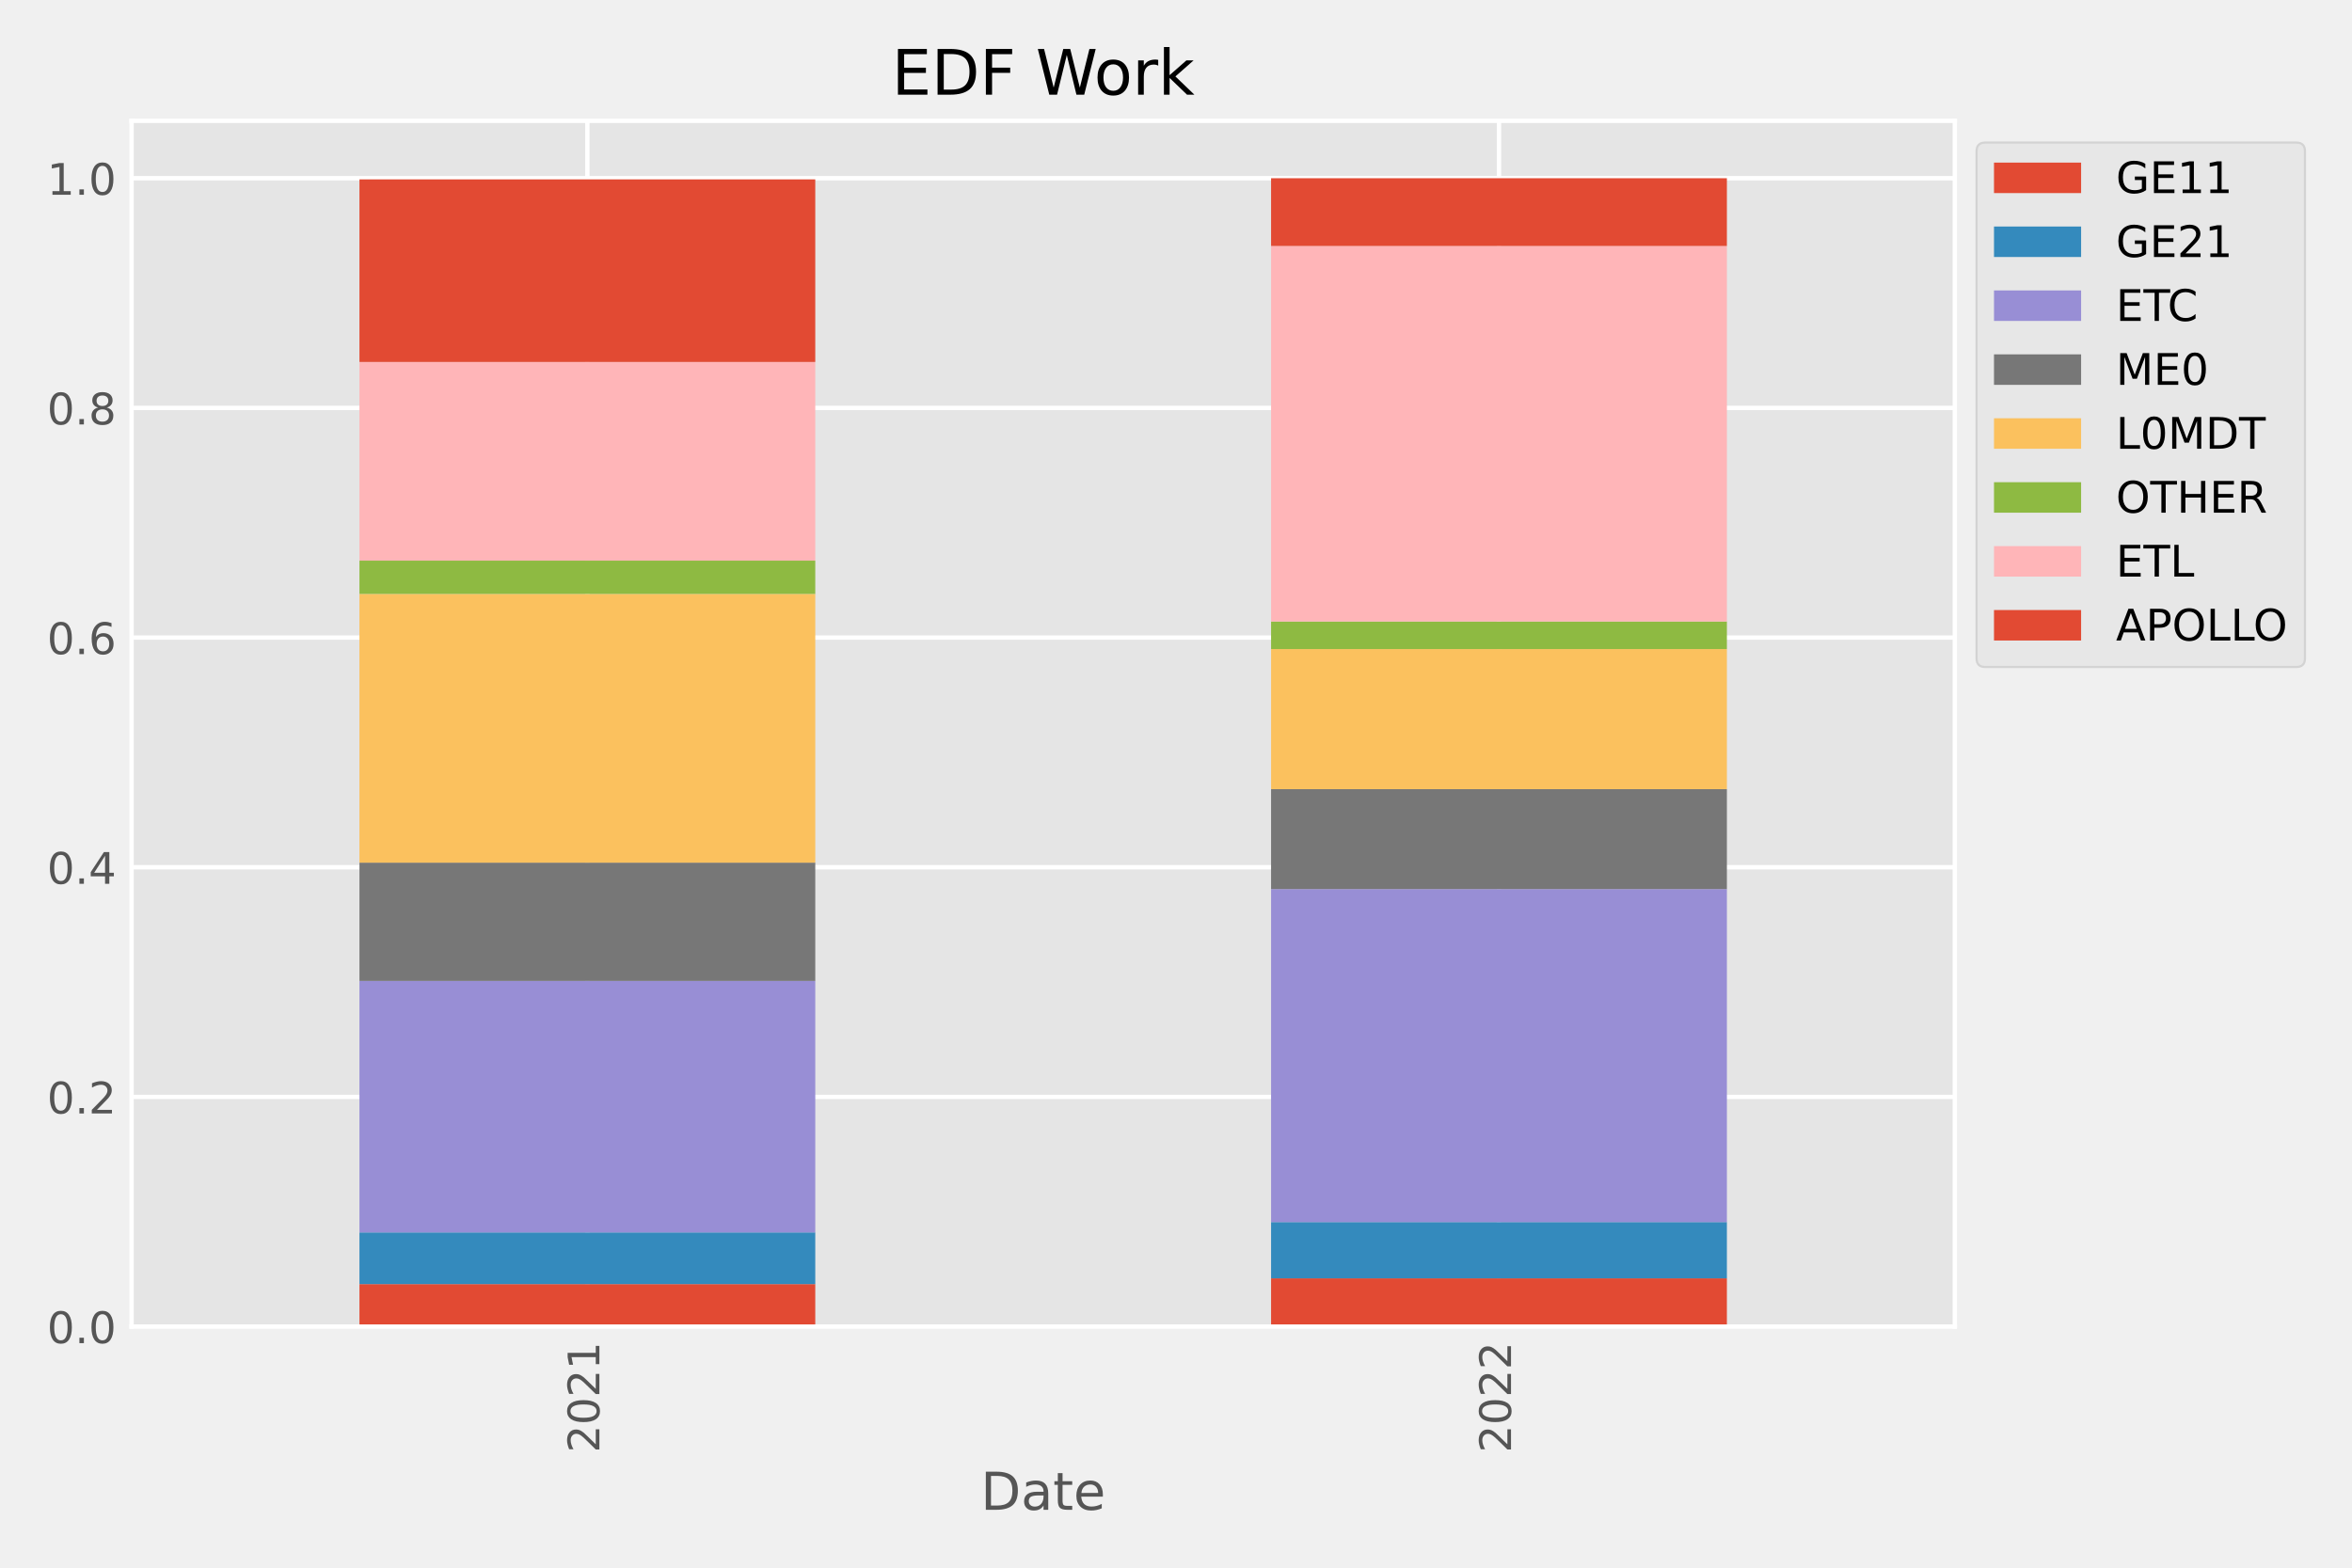
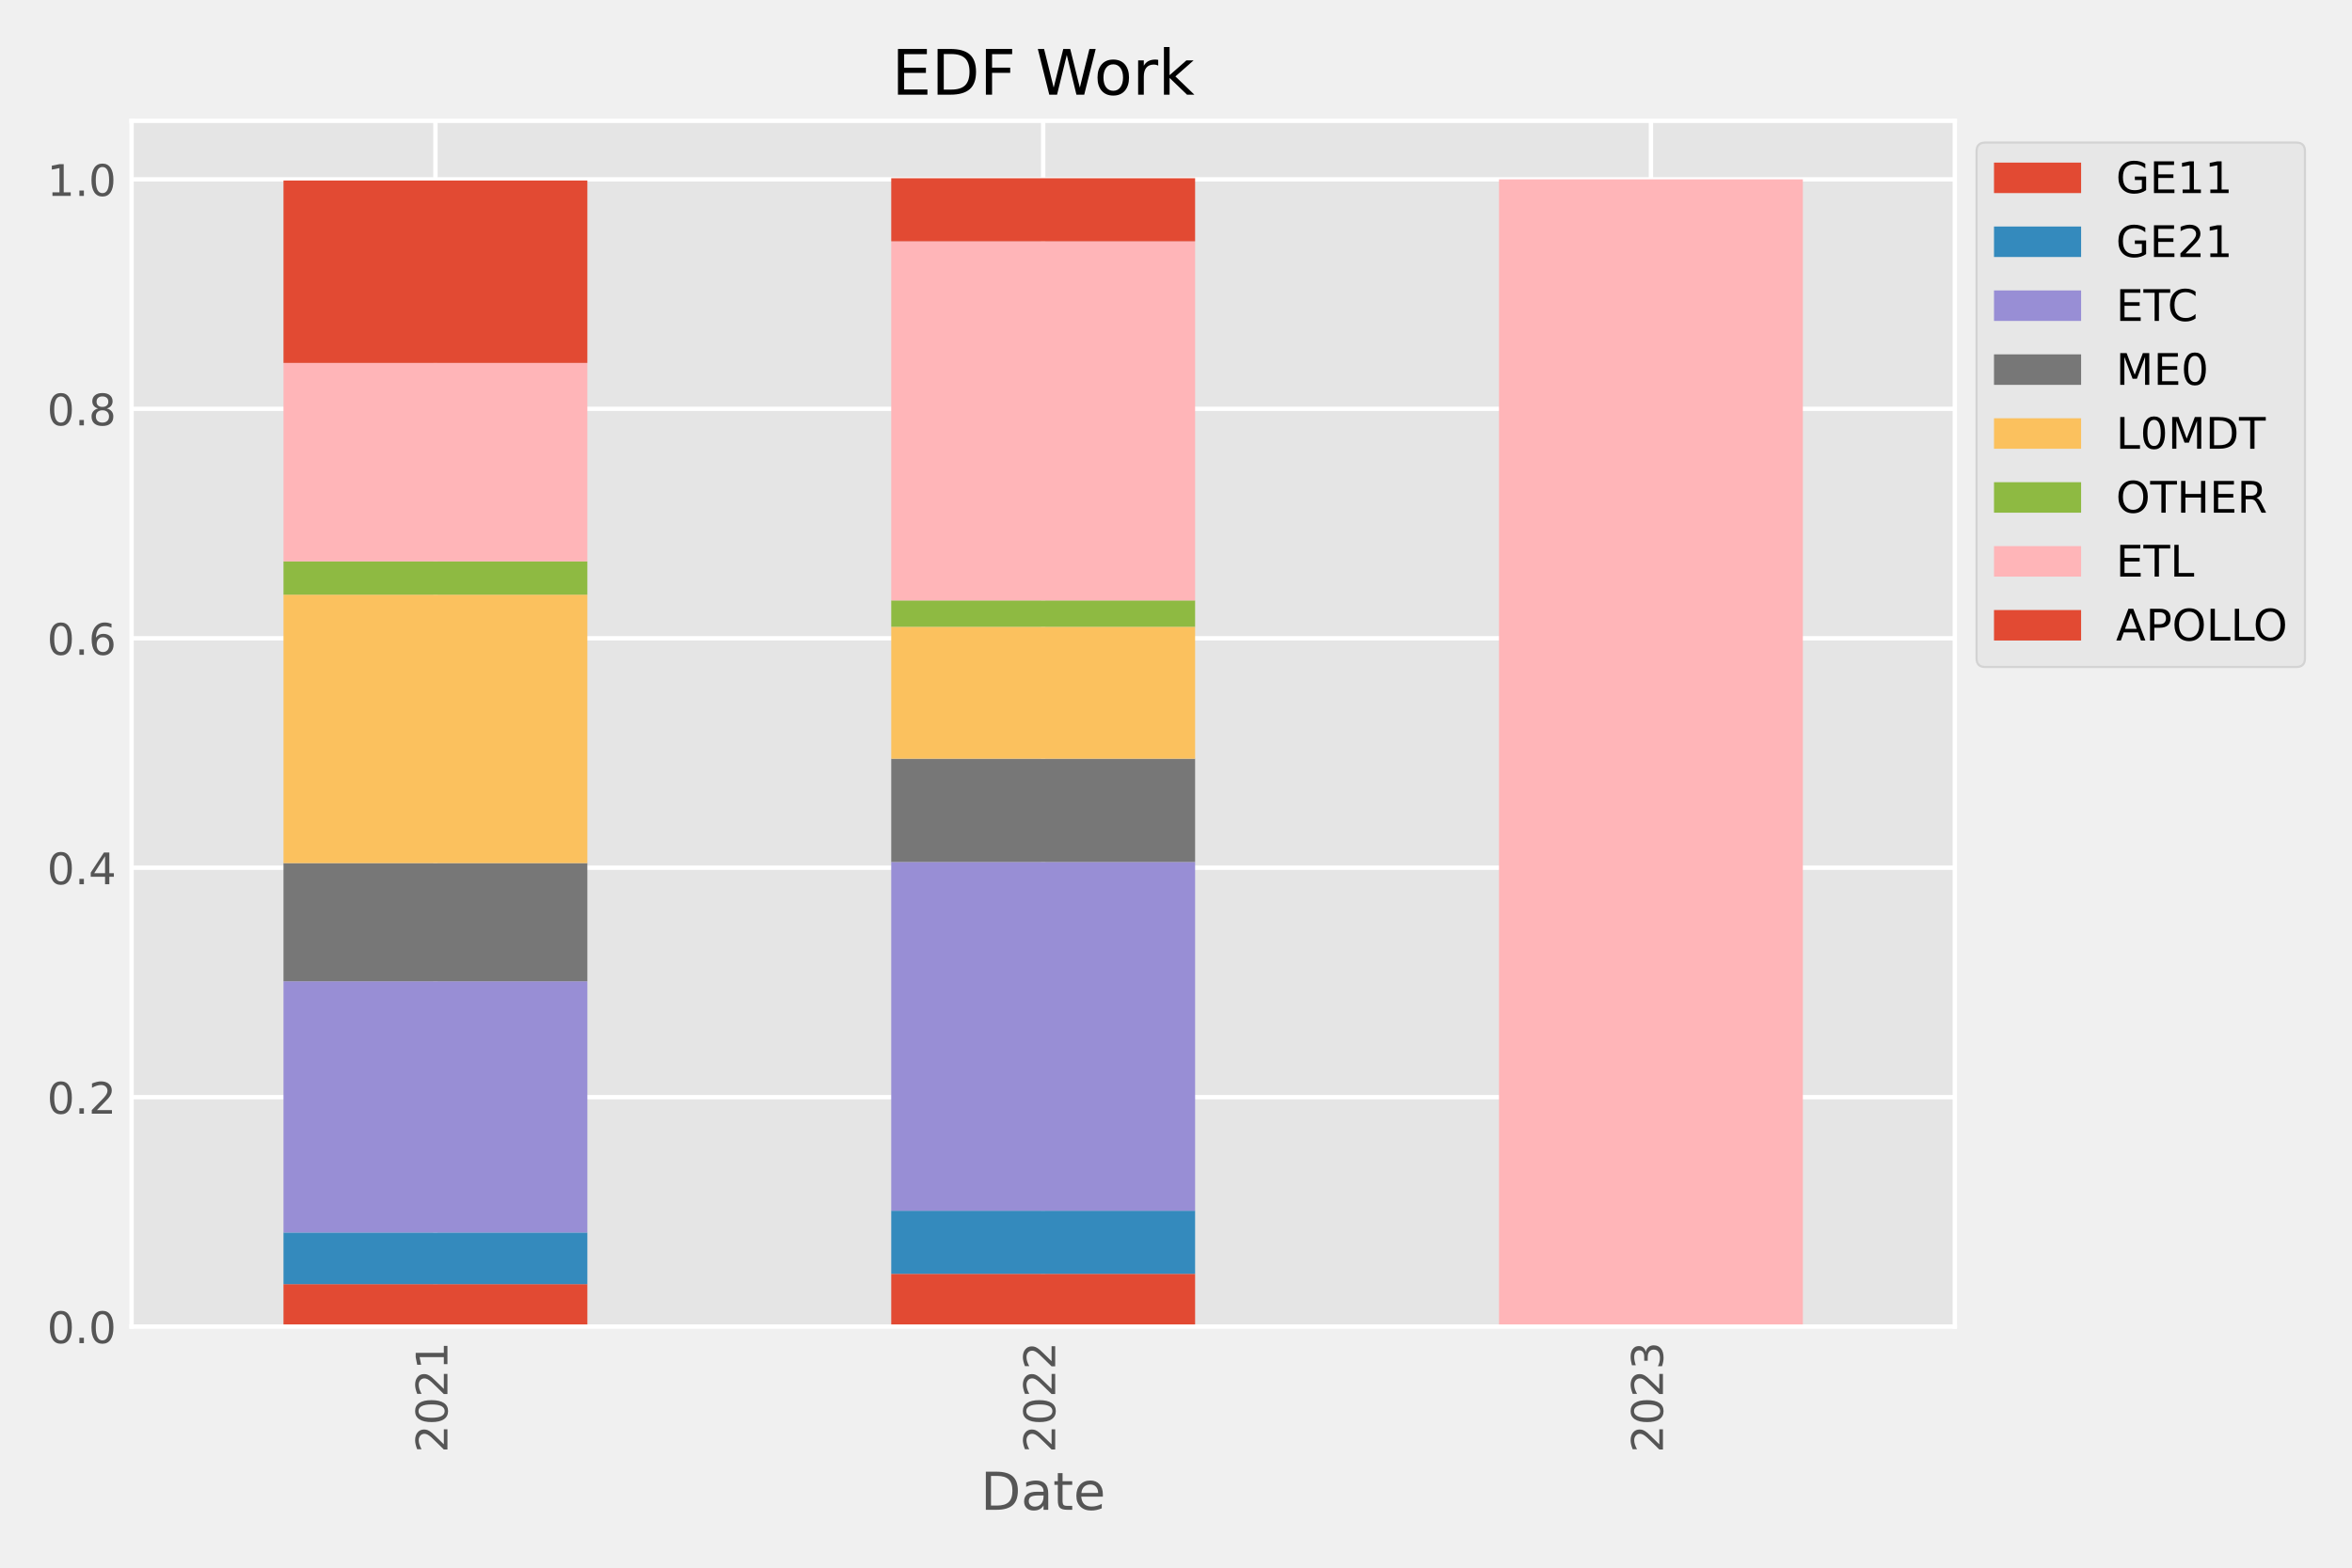
<svg xmlns="http://www.w3.org/2000/svg" xmlns:xlink="http://www.w3.org/1999/xlink" width="540pt" height="360pt" viewBox="0 0 540 360" version="1.1">
  <defs>
    <style type="text/css">*{stroke-linejoin: round; stroke-linecap: butt}</style>
  </defs>
  <g id="figure_1">
    <g id="patch_1">
      <path d="M 0 360  L 540 360  L 540 0  L 0 0  z " style="fill: #f0f0f0" />
    </g>
    <g id="axes_1">
      <g id="patch_2">
        <path d="M 30.203 304.636  L 448.805 304.636  L 448.805 27.742  L 30.203 27.742  z " style="fill: #e5e5e5" />
      </g>
      <g id="matplotlib.axis_1">
        <g id="xtick_1">
          <g id="line2d_1">
-             <path d="M 134.854 304.636  L 134.854 27.742  " clip-path="url(#p6ad803c5e6)" style="fill: none; stroke: #ffffff" />
+             <path d="M 99.97 304.636  L 99.97 27.742  " clip-path="url(#p38fffef34a)" style="fill: none; stroke: #ffffff" />
          </g>
          <g id="line2d_2" />
          <g id="text_1">
-             <g style="fill: #555555" transform="translate(137.6129 333.5863)rotate(-90)scale(0.1 -0.1)">
+             <g style="fill: #555555" transform="translate(102.7294 333.5863)rotate(-90)scale(0.1 -0.1)">
              <defs>
                <path id="DejaVuSans-32" d="M 1228 531  L 3431 531  L 3431 0  L 469 0  L 469 531  Q 828 903 1448 1529  Q 2069 2156 2228 2338  Q 2531 2678 2651 2914  Q 2772 3150 2772 3378  Q 2772 3750 2511 3984  Q 2250 4219 1831 4219  Q 1534 4219 1204 4116  Q 875 4013 500 3803  L 500 4441  Q 881 4594 1212 4672  Q 1544 4750 1819 4750  Q 2544 4750 2975 4387  Q 3406 4025 3406 3419  Q 3406 3131 3298 2873  Q 3191 2616 2906 2266  Q 2828 2175 2409 1742  Q 1991 1309 1228 531  z " transform="scale(0.015625)" />
                <path id="DejaVuSans-30" d="M 2034 4250  Q 1547 4250 1301 3770  Q 1056 3291 1056 2328  Q 1056 1369 1301 889  Q 1547 409 2034 409  Q 2525 409 2770 889  Q 3016 1369 3016 2328  Q 3016 3291 2770 3770  Q 2525 4250 2034 4250  z M 2034 4750  Q 2819 4750 3233 4129  Q 3647 3509 3647 2328  Q 3647 1150 3233 529  Q 2819 -91 2034 -91  Q 1250 -91 836 529  Q 422 1150 422 2328  Q 422 3509 836 4129  Q 1250 4750 2034 4750  z " transform="scale(0.015625)" />
                <path id="DejaVuSans-31" d="M 794 531  L 1825 531  L 1825 4091  L 703 3866  L 703 4441  L 1819 4666  L 2450 4666  L 2450 531  L 3481 531  L 3481 0  L 794 0  L 794 531  z " transform="scale(0.015625)" />
              </defs>
              <use xlink:href="#DejaVuSans-32" />
              <use xlink:href="#DejaVuSans-30" x="63.623" />
              <use xlink:href="#DejaVuSans-32" x="127.246" />
              <use xlink:href="#DejaVuSans-31" x="190.869" />
            </g>
          </g>
        </g>
        <g id="xtick_2">
          <g id="line2d_3">
-             <path d="M 344.154 304.636  L 344.154 27.742  " clip-path="url(#p6ad803c5e6)" style="fill: none; stroke: #ffffff" />
+             <path d="M 239.504 304.636  L 239.504 27.742  " clip-path="url(#p38fffef34a)" style="fill: none; stroke: #ffffff" />
          </g>
          <g id="line2d_4" />
          <g id="text_2">
-             <g style="fill: #555555" transform="translate(346.9137 333.5863)rotate(-90)scale(0.1 -0.1)">
+             <g style="fill: #555555" transform="translate(242.2633 333.5863)rotate(-90)scale(0.1 -0.1)">
              <use xlink:href="#DejaVuSans-32" />
              <use xlink:href="#DejaVuSans-30" x="63.623" />
              <use xlink:href="#DejaVuSans-32" x="127.246" />
              <use xlink:href="#DejaVuSans-32" x="190.869" />
            </g>
          </g>
        </g>
-         <g id="text_3">
+         <g id="xtick_3">
+           <g id="line2d_5">
+             <path d="M 379.038 304.636  L 379.038 27.742  " clip-path="url(#p38fffef34a)" style="fill: none; stroke: #ffffff" />
+           </g>
+           <g id="line2d_6" />
+           <g id="text_3">
+             <g style="fill: #555555" transform="translate(381.7971 333.5863)rotate(-90)scale(0.1 -0.1)">
+               <defs>
+                 <path id="DejaVuSans-33" d="M 2597 2516  Q 3050 2419 3304 2112  Q 3559 1806 3559 1356  Q 3559 666 3084 287  Q 2609 -91 1734 -91  Q 1441 -91 1130 -33  Q 819 25 488 141  L 488 750  Q 750 597 1062 519  Q 1375 441 1716 441  Q 2309 441 2620 675  Q 2931 909 2931 1356  Q 2931 1769 2642 2001  Q 2353 2234 1838 2234  L 1294 2234  L 1294 2753  L 1863 2753  Q 2328 2753 2575 2939  Q 2822 3125 2822 3475  Q 2822 3834 2567 4026  Q 2313 4219 1838 4219  Q 1578 4219 1281 4162  Q 984 4106 628 3988  L 628 4550  Q 988 4650 1302 4700  Q 1616 4750 1894 4750  Q 2613 4750 3031 4423  Q 3450 4097 3450 3541  Q 3450 3153 3228 2886  Q 3006 2619 2597 2516  z " transform="scale(0.015625)" />
+               </defs>
+               <use xlink:href="#DejaVuSans-32" />
+               <use xlink:href="#DejaVuSans-30" x="63.623" />
+               <use xlink:href="#DejaVuSans-32" x="127.246" />
+               <use xlink:href="#DejaVuSans-33" x="190.869" />
+             </g>
+           </g>
+         </g>
+         <g id="text_4">
          <g style="fill: #555555" transform="translate(225.163 346.7044)scale(0.12 -0.12)">
            <defs>
              <path id="DejaVuSans-44" d="M 1259 4147  L 1259 519  L 2022 519  Q 2988 519 3436 956  Q 3884 1394 3884 2338  Q 3884 3275 3436 3711  Q 2988 4147 2022 4147  L 1259 4147  z M 628 4666  L 1925 4666  Q 3281 4666 3915 4102  Q 4550 3538 4550 2338  Q 4550 1131 3912 565  Q 3275 0 1925 0  L 628 0  L 628 4666  z " transform="scale(0.015625)" />
              <path id="DejaVuSans-61" d="M 2194 1759  Q 1497 1759 1228 1600  Q 959 1441 959 1056  Q 959 750 1161 570  Q 1363 391 1709 391  Q 2188 391 2477 730  Q 2766 1069 2766 1631  L 2766 1759  L 2194 1759  z M 3341 1997  L 3341 0  L 2766 0  L 2766 531  Q 2569 213 2275 61  Q 1981 -91 1556 -91  Q 1019 -91 701 211  Q 384 513 384 1019  Q 384 1609 779 1909  Q 1175 2209 1959 2209  L 2766 2209  L 2766 2266  Q 2766 2663 2505 2880  Q 2244 3097 1772 3097  Q 1472 3097 1187 3025  Q 903 2953 641 2809  L 641 3341  Q 956 3463 1253 3523  Q 1550 3584 1831 3584  Q 2591 3584 2966 3190  Q 3341 2797 3341 1997  z " transform="scale(0.015625)" />
              <path id="DejaVuSans-74" d="M 1172 4494  L 1172 3500  L 2356 3500  L 2356 3053  L 1172 3053  L 1172 1153  Q 1172 725 1289 603  Q 1406 481 1766 481  L 2356 481  L 2356 0  L 1766 0  Q 1100 0 847 248  Q 594 497 594 1153  L 594 3053  L 172 3053  L 172 3500  L 594 3500  L 594 4494  L 1172 4494  z " transform="scale(0.015625)" />
              <path id="DejaVuSans-65" d="M 3597 1894  L 3597 1613  L 953 1613  Q 991 1019 1311 708  Q 1631 397 2203 397  Q 2534 397 2845 478  Q 3156 559 3463 722  L 3463 178  Q 3153 47 2828 -22  Q 2503 -91 2169 -91  Q 1331 -91 842 396  Q 353 884 353 1716  Q 353 2575 817 3079  Q 1281 3584 2069 3584  Q 2775 3584 3186 3129  Q 3597 2675 3597 1894  z M 3022 2063  Q 3016 2534 2758 2815  Q 2500 3097 2075 3097  Q 1594 3097 1305 2825  Q 1016 2553 972 2059  L 3022 2063  z " transform="scale(0.015625)" />
            </defs>
            <use xlink:href="#DejaVuSans-44" />
            <use xlink:href="#DejaVuSans-61" x="77.002" />
            <use xlink:href="#DejaVuSans-74" x="138.281" />
            <use xlink:href="#DejaVuSans-65" x="177.49" />
          </g>
        </g>
      </g>
      <g id="matplotlib.axis_2">
        <g id="ytick_1">
-           <g id="line2d_5">
-             <path d="M 30.203 304.636  L 448.805 304.636  " clip-path="url(#p6ad803c5e6)" style="fill: none; stroke: #ffffff" />
-           </g>
-           <g id="line2d_6" />
-           <g id="text_4">
-             <g style="fill: #555555" transform="translate(10.8 308.4355)scale(0.1 -0.1)">
-               <defs>
-                 <path id="DejaVuSans-2e" d="M 684 794  L 1344 794  L 1344 0  L 684 0  L 684 794  z " transform="scale(0.015625)" />
-               </defs>
-               <use xlink:href="#DejaVuSans-30" />
-               <use xlink:href="#DejaVuSans-2e" x="63.623" />
-               <use xlink:href="#DejaVuSans-30" x="95.41" />
-             </g>
-           </g>
-         </g>
-         <g id="ytick_2">
          <g id="line2d_7">
-             <path d="M 30.203 251.894  L 448.805 251.894  " clip-path="url(#p6ad803c5e6)" style="fill: none; stroke: #ffffff" />
+             <path d="M 30.203 304.636  L 448.805 304.636  " clip-path="url(#p38fffef34a)" style="fill: none; stroke: #ffffff" />
          </g>
          <g id="line2d_8" />
          <g id="text_5">
-             <g style="fill: #555555" transform="translate(10.8 255.6937)scale(0.1 -0.1)">
-               <use xlink:href="#DejaVuSans-30" />
-               <use xlink:href="#DejaVuSans-2e" x="63.623" />
-               <use xlink:href="#DejaVuSans-32" x="95.41" />
-             </g>
-           </g>
-         </g>
-         <g id="ytick_3">
+             <g style="fill: #555555" transform="translate(10.8 308.4355)scale(0.1 -0.1)">
+               <defs>
+                 <path id="DejaVuSans-2e" d="M 684 794  L 1344 794  L 1344 0  L 684 0  L 684 794  z " transform="scale(0.015625)" />
+               </defs>
+               <use xlink:href="#DejaVuSans-30" />
+               <use xlink:href="#DejaVuSans-2e" x="63.623" />
+               <use xlink:href="#DejaVuSans-30" x="95.41" />
+             </g>
+           </g>
+         </g>
+         <g id="ytick_2">
          <g id="line2d_9">
-             <path d="M 30.203 199.153  L 448.805 199.153  " clip-path="url(#p6ad803c5e6)" style="fill: none; stroke: #ffffff" />
+             <path d="M 30.203 251.947  L 448.805 251.947  " clip-path="url(#p38fffef34a)" style="fill: none; stroke: #ffffff" />
          </g>
          <g id="line2d_10" />
          <g id="text_6">
-             <g style="fill: #555555" transform="translate(10.8 202.9519)scale(0.1 -0.1)">
-               <defs>
-                 <path id="DejaVuSans-34" d="M 2419 4116  L 825 1625  L 2419 1625  L 2419 4116  z M 2253 4666  L 3047 4666  L 3047 1625  L 3713 1625  L 3713 1100  L 3047 1100  L 3047 0  L 2419 0  L 2419 1100  L 313 1100  L 313 1709  L 2253 4666  z " transform="scale(0.015625)" />
-               </defs>
-               <use xlink:href="#DejaVuSans-30" />
-               <use xlink:href="#DejaVuSans-2e" x="63.623" />
-               <use xlink:href="#DejaVuSans-34" x="95.41" />
-             </g>
-           </g>
-         </g>
-         <g id="ytick_4">
+             <g style="fill: #555555" transform="translate(10.8 255.7463)scale(0.1 -0.1)">
+               <use xlink:href="#DejaVuSans-30" />
+               <use xlink:href="#DejaVuSans-2e" x="63.623" />
+               <use xlink:href="#DejaVuSans-32" x="95.41" />
+             </g>
+           </g>
+         </g>
+         <g id="ytick_3">
          <g id="line2d_11">
-             <path d="M 30.203 146.411  L 448.805 146.411  " clip-path="url(#p6ad803c5e6)" style="fill: none; stroke: #ffffff" />
+             <path d="M 30.203 199.258  L 448.805 199.258  " clip-path="url(#p38fffef34a)" style="fill: none; stroke: #ffffff" />
          </g>
          <g id="line2d_12" />
          <g id="text_7">
-             <g style="fill: #555555" transform="translate(10.8 150.21)scale(0.1 -0.1)">
-               <defs>
-                 <path id="DejaVuSans-36" d="M 2113 2584  Q 1688 2584 1439 2293  Q 1191 2003 1191 1497  Q 1191 994 1439 701  Q 1688 409 2113 409  Q 2538 409 2786 701  Q 3034 994 3034 1497  Q 3034 2003 2786 2293  Q 2538 2584 2113 2584  z M 3366 4563  L 3366 3988  Q 3128 4100 2886 4159  Q 2644 4219 2406 4219  Q 1781 4219 1451 3797  Q 1122 3375 1075 2522  Q 1259 2794 1537 2939  Q 1816 3084 2150 3084  Q 2853 3084 3261 2657  Q 3669 2231 3669 1497  Q 3669 778 3244 343  Q 2819 -91 2113 -91  Q 1303 -91 875 529  Q 447 1150 447 2328  Q 447 3434 972 4092  Q 1497 4750 2381 4750  Q 2619 4750 2861 4703  Q 3103 4656 3366 4563  z " transform="scale(0.015625)" />
-               </defs>
-               <use xlink:href="#DejaVuSans-30" />
-               <use xlink:href="#DejaVuSans-2e" x="63.623" />
-               <use xlink:href="#DejaVuSans-36" x="95.41" />
-             </g>
-           </g>
-         </g>
-         <g id="ytick_5">
+             <g style="fill: #555555" transform="translate(10.8 203.0572)scale(0.1 -0.1)">
+               <defs>
+                 <path id="DejaVuSans-34" d="M 2419 4116  L 825 1625  L 2419 1625  L 2419 4116  z M 2253 4666  L 3047 4666  L 3047 1625  L 3713 1625  L 3713 1100  L 3047 1100  L 3047 0  L 2419 0  L 2419 1100  L 313 1100  L 313 1709  L 2253 4666  z " transform="scale(0.015625)" />
+               </defs>
+               <use xlink:href="#DejaVuSans-30" />
+               <use xlink:href="#DejaVuSans-2e" x="63.623" />
+               <use xlink:href="#DejaVuSans-34" x="95.41" />
+             </g>
+           </g>
+         </g>
+         <g id="ytick_4">
          <g id="line2d_13">
-             <path d="M 30.203 93.669  L 448.805 93.669  " clip-path="url(#p6ad803c5e6)" style="fill: none; stroke: #ffffff" />
+             <path d="M 30.203 146.569  L 448.805 146.569  " clip-path="url(#p38fffef34a)" style="fill: none; stroke: #ffffff" />
          </g>
          <g id="line2d_14" />
          <g id="text_8">
-             <g style="fill: #555555" transform="translate(10.8 97.46823)scale(0.1 -0.1)">
-               <defs>
-                 <path id="DejaVuSans-38" d="M 2034 2216  Q 1584 2216 1326 1975  Q 1069 1734 1069 1313  Q 1069 891 1326 650  Q 1584 409 2034 409  Q 2484 409 2743 651  Q 3003 894 3003 1313  Q 3003 1734 2745 1975  Q 2488 2216 2034 2216  z M 1403 2484  Q 997 2584 770 2862  Q 544 3141 544 3541  Q 544 4100 942 4425  Q 1341 4750 2034 4750  Q 2731 4750 3128 4425  Q 3525 4100 3525 3541  Q 3525 3141 3298 2862  Q 3072 2584 2669 2484  Q 3125 2378 3379 2068  Q 3634 1759 3634 1313  Q 3634 634 3220 271  Q 2806 -91 2034 -91  Q 1263 -91 848 271  Q 434 634 434 1313  Q 434 1759 690 2068  Q 947 2378 1403 2484  z M 1172 3481  Q 1172 3119 1398 2916  Q 1625 2713 2034 2713  Q 2441 2713 2670 2916  Q 2900 3119 2900 3481  Q 2900 3844 2670 4047  Q 2441 4250 2034 4250  Q 1625 4250 1398 4047  Q 1172 3844 1172 3481  z " transform="scale(0.015625)" />
-               </defs>
-               <use xlink:href="#DejaVuSans-30" />
-               <use xlink:href="#DejaVuSans-2e" x="63.623" />
-               <use xlink:href="#DejaVuSans-38" x="95.41" />
-             </g>
-           </g>
-         </g>
-         <g id="ytick_6">
+             <g style="fill: #555555" transform="translate(10.8 150.3681)scale(0.1 -0.1)">
+               <defs>
+                 <path id="DejaVuSans-36" d="M 2113 2584  Q 1688 2584 1439 2293  Q 1191 2003 1191 1497  Q 1191 994 1439 701  Q 1688 409 2113 409  Q 2538 409 2786 701  Q 3034 994 3034 1497  Q 3034 2003 2786 2293  Q 2538 2584 2113 2584  z M 3366 4563  L 3366 3988  Q 3128 4100 2886 4159  Q 2644 4219 2406 4219  Q 1781 4219 1451 3797  Q 1122 3375 1075 2522  Q 1259 2794 1537 2939  Q 1816 3084 2150 3084  Q 2853 3084 3261 2657  Q 3669 2231 3669 1497  Q 3669 778 3244 343  Q 2819 -91 2113 -91  Q 1303 -91 875 529  Q 447 1150 447 2328  Q 447 3434 972 4092  Q 1497 4750 2381 4750  Q 2619 4750 2861 4703  Q 3103 4656 3366 4563  z " transform="scale(0.015625)" />
+               </defs>
+               <use xlink:href="#DejaVuSans-30" />
+               <use xlink:href="#DejaVuSans-2e" x="63.623" />
+               <use xlink:href="#DejaVuSans-36" x="95.41" />
+             </g>
+           </g>
+         </g>
+         <g id="ytick_5">
          <g id="line2d_15">
-             <path d="M 30.203 40.927  L 448.805 40.927  " clip-path="url(#p6ad803c5e6)" style="fill: none; stroke: #ffffff" />
+             <path d="M 30.203 93.88  L 448.805 93.88  " clip-path="url(#p38fffef34a)" style="fill: none; stroke: #ffffff" />
          </g>
          <g id="line2d_16" />
          <g id="text_9">
-             <g style="fill: #555555" transform="translate(10.8 44.72642)scale(0.1 -0.1)">
+             <g style="fill: #555555" transform="translate(10.8 97.67899)scale(0.1 -0.1)">
+               <defs>
+                 <path id="DejaVuSans-38" d="M 2034 2216  Q 1584 2216 1326 1975  Q 1069 1734 1069 1313  Q 1069 891 1326 650  Q 1584 409 2034 409  Q 2484 409 2743 651  Q 3003 894 3003 1313  Q 3003 1734 2745 1975  Q 2488 2216 2034 2216  z M 1403 2484  Q 997 2584 770 2862  Q 544 3141 544 3541  Q 544 4100 942 4425  Q 1341 4750 2034 4750  Q 2731 4750 3128 4425  Q 3525 4100 3525 3541  Q 3525 3141 3298 2862  Q 3072 2584 2669 2484  Q 3125 2378 3379 2068  Q 3634 1759 3634 1313  Q 3634 634 3220 271  Q 2806 -91 2034 -91  Q 1263 -91 848 271  Q 434 634 434 1313  Q 434 1759 690 2068  Q 947 2378 1403 2484  z M 1172 3481  Q 1172 3119 1398 2916  Q 1625 2713 2034 2713  Q 2441 2713 2670 2916  Q 2900 3119 2900 3481  Q 2900 3844 2670 4047  Q 2441 4250 2034 4250  Q 1625 4250 1398 4047  Q 1172 3844 1172 3481  z " transform="scale(0.015625)" />
+               </defs>
+               <use xlink:href="#DejaVuSans-30" />
+               <use xlink:href="#DejaVuSans-2e" x="63.623" />
+               <use xlink:href="#DejaVuSans-38" x="95.41" />
+             </g>
+           </g>
+         </g>
+         <g id="ytick_6">
+           <g id="line2d_17">
+             <path d="M 30.203 41.191  L 448.805 41.191  " clip-path="url(#p38fffef34a)" style="fill: none; stroke: #ffffff" />
+           </g>
+           <g id="line2d_18" />
+           <g id="text_10">
+             <g style="fill: #555555" transform="translate(10.8 44.98987)scale(0.1 -0.1)">
              <use xlink:href="#DejaVuSans-31" />
              <use xlink:href="#DejaVuSans-2e" x="63.623" />
              <use xlink:href="#DejaVuSans-30" x="95.41" />
            </g>
          </g>
        </g>
      </g>
      <g id="patch_3">
-         <path d="M 82.528 304.636  L 187.179 304.636  L 187.179 294.879  L 82.528 294.879  z " clip-path="url(#p6ad803c5e6)" style="fill: #e24a33" />
+         <path d="M 65.087 304.636  L 134.854 304.636  L 134.854 294.889  L 65.087 294.889  z " clip-path="url(#p38fffef34a)" style="fill: #e24a33" />
      </g>
      <g id="patch_4">
-         <path d="M 291.829 304.636  L 396.479 304.636  L 396.479 293.56  L 291.829 293.56  z " clip-path="url(#p6ad803c5e6)" style="fill: #e24a33" />
+         <path d="M 204.62 304.636  L 274.387 304.636  L 274.387 292.518  L 204.62 292.518  z " clip-path="url(#p38fffef34a)" style="fill: #e24a33" />
      </g>
      <g id="patch_5">
-         <path d="M 82.528 294.879  L 187.179 294.879  L 187.179 283.012  L 82.528 283.012  z " clip-path="url(#p6ad803c5e6)" style="fill: #348abd" />
+         <path d="M 344.154 304.636  L 413.921 304.636  L 413.921 304.636  L 344.154 304.636  z " clip-path="url(#p38fffef34a)" style="fill: #e24a33" />
      </g>
      <g id="patch_6">
-         <path d="M 291.829 293.56  L 396.479 293.56  L 396.479 280.639  L 291.829 280.639  z " clip-path="url(#p6ad803c5e6)" style="fill: #348abd" />
+         <path d="M 65.087 294.889  L 134.854 294.889  L 134.854 283.034  L 65.087 283.034  z " clip-path="url(#p38fffef34a)" style="fill: #348abd" />
      </g>
      <g id="patch_7">
-         <path d="M 82.528 283.012  L 187.179 283.012  L 187.179 225.26  L 82.528 225.26  z " clip-path="url(#p6ad803c5e6)" style="fill: #988ed5" />
+         <path d="M 204.62 292.518  L 274.387 292.518  L 274.387 278.028  L 204.62 278.028  z " clip-path="url(#p38fffef34a)" style="fill: #348abd" />
      </g>
      <g id="patch_8">
-         <path d="M 291.829 280.639  L 396.479 280.639  L 396.479 204.163  L 291.829 204.163  z " clip-path="url(#p6ad803c5e6)" style="fill: #988ed5" />
+         <path d="M 344.154 304.636  L 413.921 304.636  L 413.921 304.636  L 344.154 304.636  z " clip-path="url(#p38fffef34a)" style="fill: #348abd" />
      </g>
      <g id="patch_9">
-         <path d="M 82.528 225.26  L 187.179 225.26  L 187.179 198.098  L 82.528 198.098  z " clip-path="url(#p6ad803c5e6)" style="fill: #777777" />
+         <path d="M 65.087 283.034  L 134.854 283.034  L 134.854 225.339  L 65.087 225.339  z " clip-path="url(#p38fffef34a)" style="fill: #988ed5" />
      </g>
      <g id="patch_10">
-         <path d="M 291.829 204.163  L 396.479 204.163  L 396.479 181.22  L 291.829 181.22  z " clip-path="url(#p6ad803c5e6)" style="fill: #777777" />
+         <path d="M 204.62 278.028  L 274.387 278.028  L 274.387 197.941  L 204.62 197.941  z " clip-path="url(#p38fffef34a)" style="fill: #988ed5" />
      </g>
      <g id="patch_11">
-         <path d="M 82.528 198.098  L 187.179 198.098  L 187.179 136.39  L 82.528 136.39  z " clip-path="url(#p6ad803c5e6)" style="fill: #fbc15e" />
+         <path d="M 344.154 304.636  L 413.921 304.636  L 413.921 304.636  L 344.154 304.636  z " clip-path="url(#p38fffef34a)" style="fill: #988ed5" />
      </g>
      <g id="patch_12">
-         <path d="M 291.829 181.22  L 396.479 181.22  L 396.479 149.048  L 291.829 149.048  z " clip-path="url(#p6ad803c5e6)" style="fill: #fbc15e" />
+         <path d="M 65.087 225.339  L 134.854 225.339  L 134.854 198.204  L 65.087 198.204  z " clip-path="url(#p38fffef34a)" style="fill: #777777" />
      </g>
      <g id="patch_13">
-         <path d="M 82.528 136.39  L 187.179 136.39  L 187.179 128.742  L 82.528 128.742  z " clip-path="url(#p6ad803c5e6)" style="fill: #8eba42" />
+         <path d="M 204.62 197.941  L 274.387 197.941  L 274.387 174.231  L 204.62 174.231  z " clip-path="url(#p38fffef34a)" style="fill: #777777" />
      </g>
      <g id="patch_14">
-         <path d="M 291.829 149.048  L 396.479 149.048  L 396.479 142.719  L 291.829 142.719  z " clip-path="url(#p6ad803c5e6)" style="fill: #8eba42" />
+         <path d="M 344.154 304.636  L 413.921 304.636  L 413.921 304.636  L 344.154 304.636  z " clip-path="url(#p38fffef34a)" style="fill: #777777" />
      </g>
      <g id="patch_15">
-         <path d="M 82.528 128.742  L 187.179 128.742  L 187.179 83.121  L 82.528 83.121  z " clip-path="url(#p6ad803c5e6)" style="fill: #ffb5b8" />
+         <path d="M 65.087 198.204  L 134.854 198.204  L 134.854 136.558  L 65.087 136.558  z " clip-path="url(#p38fffef34a)" style="fill: #fbc15e" />
      </g>
      <g id="patch_16">
-         <path d="M 291.829 142.719  L 396.479 142.719  L 396.479 56.486  L 291.829 56.486  z " clip-path="url(#p6ad803c5e6)" style="fill: #ffb5b8" />
+         <path d="M 204.62 174.231  L 274.387 174.231  L 274.387 143.934  L 204.62 143.934  z " clip-path="url(#p38fffef34a)" style="fill: #fbc15e" />
      </g>
      <g id="patch_17">
-         <path d="M 82.528 83.121  L 187.179 83.121  L 187.179 41.191  L 82.528 41.191  z " clip-path="url(#p6ad803c5e6)" style="fill: #e24a33" />
+         <path d="M 344.154 304.636  L 413.921 304.636  L 413.921 304.636  L 344.154 304.636  z " clip-path="url(#p38fffef34a)" style="fill: #fbc15e" />
      </g>
      <g id="patch_18">
-         <path d="M 291.829 56.486  L 396.479 56.486  L 396.479 40.927  L 291.829 40.927  z " clip-path="url(#p6ad803c5e6)" style="fill: #e24a33" />
+         <path d="M 65.087 136.558  L 134.854 136.558  L 134.854 128.918  L 65.087 128.918  z " clip-path="url(#p38fffef34a)" style="fill: #8eba42" />
      </g>
      <g id="patch_19">
+         <path d="M 204.62 143.934  L 274.387 143.934  L 274.387 137.875  L 204.62 137.875  z " clip-path="url(#p38fffef34a)" style="fill: #8eba42" />
+       </g>
+       <g id="patch_20">
+         <path d="M 344.154 304.636  L 413.921 304.636  L 413.921 304.636  L 344.154 304.636  z " clip-path="url(#p38fffef34a)" style="fill: #8eba42" />
+       </g>
+       <g id="patch_21">
+         <path d="M 65.087 128.918  L 134.854 128.918  L 134.854 83.342  L 65.087 83.342  z " clip-path="url(#p38fffef34a)" style="fill: #ffb5b8" />
+       </g>
+       <g id="patch_22">
+         <path d="M 204.62 137.875  L 274.387 137.875  L 274.387 55.417  L 204.62 55.417  z " clip-path="url(#p38fffef34a)" style="fill: #ffb5b8" />
+       </g>
+       <g id="patch_23">
+         <path d="M 344.154 304.636  L 413.921 304.636  L 413.921 41.191  L 344.154 41.191  z " clip-path="url(#p38fffef34a)" style="fill: #ffb5b8" />
+       </g>
+       <g id="patch_24">
+         <path d="M 65.087 83.342  L 134.854 83.342  L 134.854 41.454  L 65.087 41.454  z " clip-path="url(#p38fffef34a)" style="fill: #e24a33" />
+       </g>
+       <g id="patch_25">
+         <path d="M 204.62 55.417  L 274.387 55.417  L 274.387 40.927  L 204.62 40.927  z " clip-path="url(#p38fffef34a)" style="fill: #e24a33" />
+       </g>
+       <g id="patch_26">
+         <path d="M 344.154 304.636  L 413.921 304.636  L 413.921 304.636  L 344.154 304.636  z " clip-path="url(#p38fffef34a)" style="fill: #e24a33" />
+       </g>
+       <g id="patch_27">
        <path d="M 30.203 304.636  L 30.203 27.742  " style="fill: none; stroke: #ffffff; stroke-linejoin: miter; stroke-linecap: square" />
      </g>
-       <g id="patch_20">
+       <g id="patch_28">
        <path d="M 448.805 304.636  L 448.805 27.742  " style="fill: none; stroke: #ffffff; stroke-linejoin: miter; stroke-linecap: square" />
      </g>
-       <g id="patch_21">
+       <g id="patch_29">
        <path d="M 30.203 304.636  L 448.805 304.636  " style="fill: none; stroke: #ffffff; stroke-linejoin: miter; stroke-linecap: square" />
      </g>
-       <g id="patch_22">
+       <g id="patch_30">
        <path d="M 30.203 27.742  L 448.805 27.742  " style="fill: none; stroke: #ffffff; stroke-linejoin: miter; stroke-linecap: square" />
      </g>
-       <g id="text_10">
+       <g id="text_11">
        <g transform="translate(204.7504 21.74175)scale(0.144 -0.144)">
          <defs>
            <path id="DejaVuSans-45" d="M 628 4666  L 3578 4666  L 3578 4134  L 1259 4134  L 1259 2753  L 3481 2753  L 3481 2222  L 1259 2222  L 1259 531  L 3634 531  L 3634 0  L 628 0  L 628 4666  z " transform="scale(0.015625)" />
            <path id="DejaVuSans-46" d="M 628 4666  L 3309 4666  L 3309 4134  L 1259 4134  L 1259 2759  L 3109 2759  L 3109 2228  L 1259 2228  L 1259 0  L 628 0  L 628 4666  z " transform="scale(0.015625)" />
            <path id="DejaVuSans-20" transform="scale(0.015625)" />
            <path id="DejaVuSans-57" d="M 213 4666  L 850 4666  L 1831 722  L 2809 4666  L 3519 4666  L 4500 722  L 5478 4666  L 6119 4666  L 4947 0  L 4153 0  L 3169 4050  L 2175 0  L 1381 0  L 213 4666  z " transform="scale(0.015625)" />
            <path id="DejaVuSans-6f" d="M 1959 3097  Q 1497 3097 1228 2736  Q 959 2375 959 1747  Q 959 1119 1226 758  Q 1494 397 1959 397  Q 2419 397 2687 759  Q 2956 1122 2956 1747  Q 2956 2369 2687 2733  Q 2419 3097 1959 3097  z M 1959 3584  Q 2709 3584 3137 3096  Q 3566 2609 3566 1747  Q 3566 888 3137 398  Q 2709 -91 1959 -91  Q 1206 -91 779 398  Q 353 888 353 1747  Q 353 2609 779 3096  Q 1206 3584 1959 3584  z " transform="scale(0.015625)" />
            <path id="DejaVuSans-72" d="M 2631 2963  Q 2534 3019 2420 3045  Q 2306 3072 2169 3072  Q 1681 3072 1420 2755  Q 1159 2438 1159 1844  L 1159 0  L 581 0  L 581 3500  L 1159 3500  L 1159 2956  Q 1341 3275 1631 3429  Q 1922 3584 2338 3584  Q 2397 3584 2469 3576  Q 2541 3569 2628 3553  L 2631 2963  z " transform="scale(0.015625)" />
            <path id="DejaVuSans-6b" d="M 581 4863  L 1159 4863  L 1159 1991  L 2875 3500  L 3609 3500  L 1753 1863  L 3688 0  L 2938 0  L 1159 1709  L 1159 0  L 581 0  L 581 4863  z " transform="scale(0.015625)" />
          </defs>
          <use xlink:href="#DejaVuSans-45" />
          <use xlink:href="#DejaVuSans-44" x="63.184" />
          <use xlink:href="#DejaVuSans-46" x="140.186" />
          <use xlink:href="#DejaVuSans-20" x="197.705" />
          <use xlink:href="#DejaVuSans-57" x="229.492" />
          <use xlink:href="#DejaVuSans-6f" x="322.494" />
          <use xlink:href="#DejaVuSans-72" x="383.676" />
          <use xlink:href="#DejaVuSans-6b" x="424.789" />
        </g>
      </g>
      <g id="legend_1">
-         <g id="patch_23">
+         <g id="patch_31">
          <path d="M 455.805 153.167  L 527.2 153.167  Q 529.2 153.167 529.2 151.167  L 529.2 34.742  Q 529.2 32.742 527.2 32.742  L 455.805 32.742  Q 453.805 32.742 453.805 34.742  L 453.805 151.167  Q 453.805 153.167 455.805 153.167  z " style="fill: #e5e5e5; opacity: 0.8; stroke: #cccccc; stroke-width: 0.5; stroke-linejoin: miter" />
        </g>
-         <g id="patch_24">
+         <g id="patch_32">
          <path d="M 457.805 44.34  L 477.805 44.34  L 477.805 37.34  L 457.805 37.34  z " style="fill: #e24a33" />
        </g>
-         <g id="text_11">
+         <g id="text_12">
          <g transform="translate(485.8047 44.34019)scale(0.1 -0.1)">
            <defs>
              <path id="DejaVuSans-47" d="M 3809 666  L 3809 1919  L 2778 1919  L 2778 2438  L 4434 2438  L 4434 434  Q 4069 175 3628 42  Q 3188 -91 2688 -91  Q 1594 -91 976 548  Q 359 1188 359 2328  Q 359 3472 976 4111  Q 1594 4750 2688 4750  Q 3144 4750 3555 4637  Q 3966 4525 4313 4306  L 4313 3634  Q 3963 3931 3569 4081  Q 3175 4231 2741 4231  Q 1884 4231 1454 3753  Q 1025 3275 1025 2328  Q 1025 1384 1454 906  Q 1884 428 2741 428  Q 3075 428 3337 486  Q 3600 544 3809 666  z " transform="scale(0.015625)" />
            </defs>
            <use xlink:href="#DejaVuSans-47" />
            <use xlink:href="#DejaVuSans-45" x="77.49" />
            <use xlink:href="#DejaVuSans-31" x="140.674" />
            <use xlink:href="#DejaVuSans-31" x="204.297" />
          </g>
        </g>
-         <g id="patch_25">
+         <g id="patch_33">
          <path d="M 457.805 59.018  L 477.805 59.018  L 477.805 52.018  L 457.805 52.018  z " style="fill: #348abd" />
        </g>
-         <g id="text_12">
+         <g id="text_13">
          <g transform="translate(485.8047 59.01831)scale(0.1 -0.1)">
            <use xlink:href="#DejaVuSans-47" />
            <use xlink:href="#DejaVuSans-45" x="77.49" />
            <use xlink:href="#DejaVuSans-32" x="140.674" />
            <use xlink:href="#DejaVuSans-31" x="204.297" />
          </g>
        </g>
-         <g id="patch_26">
+         <g id="patch_34">
          <path d="M 457.805 73.696  L 477.805 73.696  L 477.805 66.696  L 457.805 66.696  z " style="fill: #988ed5" />
        </g>
-         <g id="text_13">
+         <g id="text_14">
          <g transform="translate(485.8047 73.69644)scale(0.1 -0.1)">
            <defs>
              <path id="DejaVuSans-54" d="M -19 4666  L 3928 4666  L 3928 4134  L 2272 4134  L 2272 0  L 1638 0  L 1638 4134  L -19 4134  L -19 4666  z " transform="scale(0.015625)" />
              <path id="DejaVuSans-43" d="M 4122 4306  L 4122 3641  Q 3803 3938 3442 4084  Q 3081 4231 2675 4231  Q 1875 4231 1450 3742  Q 1025 3253 1025 2328  Q 1025 1406 1450 917  Q 1875 428 2675 428  Q 3081 428 3442 575  Q 3803 722 4122 1019  L 4122 359  Q 3791 134 3420 21  Q 3050 -91 2638 -91  Q 1578 -91 968 557  Q 359 1206 359 2328  Q 359 3453 968 4101  Q 1578 4750 2638 4750  Q 3056 4750 3426 4639  Q 3797 4528 4122 4306  z " transform="scale(0.015625)" />
            </defs>
            <use xlink:href="#DejaVuSans-45" />
            <use xlink:href="#DejaVuSans-54" x="63.184" />
            <use xlink:href="#DejaVuSans-43" x="118.393" />
          </g>
        </g>
-         <g id="patch_27">
+         <g id="patch_35">
          <path d="M 457.805 88.375  L 477.805 88.375  L 477.805 81.375  L 457.805 81.375  z " style="fill: #777777" />
        </g>
-         <g id="text_14">
+         <g id="text_15">
          <g transform="translate(485.8047 88.37456)scale(0.1 -0.1)">
            <defs>
              <path id="DejaVuSans-4d" d="M 628 4666  L 1569 4666  L 2759 1491  L 3956 4666  L 4897 4666  L 4897 0  L 4281 0  L 4281 4097  L 3078 897  L 2444 897  L 1241 4097  L 1241 0  L 628 0  L 628 4666  z " transform="scale(0.015625)" />
            </defs>
            <use xlink:href="#DejaVuSans-4d" />
            <use xlink:href="#DejaVuSans-45" x="86.279" />
            <use xlink:href="#DejaVuSans-30" x="149.463" />
          </g>
        </g>
-         <g id="patch_28">
+         <g id="patch_36">
          <path d="M 457.805 103.053  L 477.805 103.053  L 477.805 96.053  L 457.805 96.053  z " style="fill: #fbc15e" />
        </g>
-         <g id="text_15">
+         <g id="text_16">
          <g transform="translate(485.8047 103.0527)scale(0.1 -0.1)">
            <defs>
              <path id="DejaVuSans-4c" d="M 628 4666  L 1259 4666  L 1259 531  L 3531 531  L 3531 0  L 628 0  L 628 4666  z " transform="scale(0.015625)" />
            </defs>
            <use xlink:href="#DejaVuSans-4c" />
            <use xlink:href="#DejaVuSans-30" x="55.713" />
            <use xlink:href="#DejaVuSans-4d" x="119.336" />
            <use xlink:href="#DejaVuSans-44" x="205.615" />
            <use xlink:href="#DejaVuSans-54" x="282.617" />
          </g>
        </g>
-         <g id="patch_29">
+         <g id="patch_37">
          <path d="M 457.805 117.731  L 477.805 117.731  L 477.805 110.731  L 457.805 110.731  z " style="fill: #8eba42" />
        </g>
-         <g id="text_16">
+         <g id="text_17">
          <g transform="translate(485.8047 117.7308)scale(0.1 -0.1)">
            <defs>
              <path id="DejaVuSans-4f" d="M 2522 4238  Q 1834 4238 1429 3725  Q 1025 3213 1025 2328  Q 1025 1447 1429 934  Q 1834 422 2522 422  Q 3209 422 3611 934  Q 4013 1447 4013 2328  Q 4013 3213 3611 3725  Q 3209 4238 2522 4238  z M 2522 4750  Q 3503 4750 4090 4092  Q 4678 3434 4678 2328  Q 4678 1225 4090 567  Q 3503 -91 2522 -91  Q 1538 -91 948 565  Q 359 1222 359 2328  Q 359 3434 948 4092  Q 1538 4750 2522 4750  z " transform="scale(0.015625)" />
              <path id="DejaVuSans-48" d="M 628 4666  L 1259 4666  L 1259 2753  L 3553 2753  L 3553 4666  L 4184 4666  L 4184 0  L 3553 0  L 3553 2222  L 1259 2222  L 1259 0  L 628 0  L 628 4666  z " transform="scale(0.015625)" />
              <path id="DejaVuSans-52" d="M 2841 2188  Q 3044 2119 3236 1894  Q 3428 1669 3622 1275  L 4263 0  L 3584 0  L 2988 1197  Q 2756 1666 2539 1819  Q 2322 1972 1947 1972  L 1259 1972  L 1259 0  L 628 0  L 628 4666  L 2053 4666  Q 2853 4666 3247 4331  Q 3641 3997 3641 3322  Q 3641 2881 3436 2590  Q 3231 2300 2841 2188  z M 1259 4147  L 1259 2491  L 2053 2491  Q 2509 2491 2742 2702  Q 2975 2913 2975 3322  Q 2975 3731 2742 3939  Q 2509 4147 2053 4147  L 1259 4147  z " transform="scale(0.015625)" />
            </defs>
            <use xlink:href="#DejaVuSans-4f" />
            <use xlink:href="#DejaVuSans-54" x="78.711" />
            <use xlink:href="#DejaVuSans-48" x="139.795" />
            <use xlink:href="#DejaVuSans-45" x="214.99" />
            <use xlink:href="#DejaVuSans-52" x="278.174" />
          </g>
        </g>
-         <g id="patch_30">
+         <g id="patch_38">
          <path d="M 457.805 132.409  L 477.805 132.409  L 477.805 125.409  L 457.805 125.409  z " style="fill: #ffb5b8" />
        </g>
-         <g id="text_17">
+         <g id="text_18">
          <g transform="translate(485.8047 132.4089)scale(0.1 -0.1)">
            <use xlink:href="#DejaVuSans-45" />
            <use xlink:href="#DejaVuSans-54" x="63.184" />
            <use xlink:href="#DejaVuSans-4c" x="124.268" />
          </g>
        </g>
-         <g id="patch_31">
+         <g id="patch_39">
          <path d="M 457.805 147.087  L 477.805 147.087  L 477.805 140.087  L 457.805 140.087  z " style="fill: #e24a33" />
        </g>
-         <g id="text_18">
+         <g id="text_19">
          <g transform="translate(485.8047 147.0871)scale(0.1 -0.1)">
            <defs>
              <path id="DejaVuSans-41" d="M 2188 4044  L 1331 1722  L 3047 1722  L 2188 4044  z M 1831 4666  L 2547 4666  L 4325 0  L 3669 0  L 3244 1197  L 1141 1197  L 716 0  L 50 0  L 1831 4666  z " transform="scale(0.015625)" />
              <path id="DejaVuSans-50" d="M 1259 4147  L 1259 2394  L 2053 2394  Q 2494 2394 2734 2622  Q 2975 2850 2975 3272  Q 2975 3691 2734 3919  Q 2494 4147 2053 4147  L 1259 4147  z M 628 4666  L 2053 4666  Q 2838 4666 3239 4311  Q 3641 3956 3641 3272  Q 3641 2581 3239 2228  Q 2838 1875 2053 1875  L 1259 1875  L 1259 0  L 628 0  L 628 4666  z " transform="scale(0.015625)" />
            </defs>
            <use xlink:href="#DejaVuSans-41" />
            <use xlink:href="#DejaVuSans-50" x="68.408" />
            <use xlink:href="#DejaVuSans-4f" x="128.711" />
            <use xlink:href="#DejaVuSans-4c" x="207.422" />
            <use xlink:href="#DejaVuSans-4c" x="263.135" />
            <use xlink:href="#DejaVuSans-4f" x="315.223" />
          </g>
        </g>
      </g>
    </g>
  </g>
  <defs>
-     <clipPath id="p6ad803c5e6">
+     <clipPath id="p38fffef34a">
      <rect x="30.203" y="27.742" width="418.602" height="276.894" />
    </clipPath>
  </defs>
</svg>
